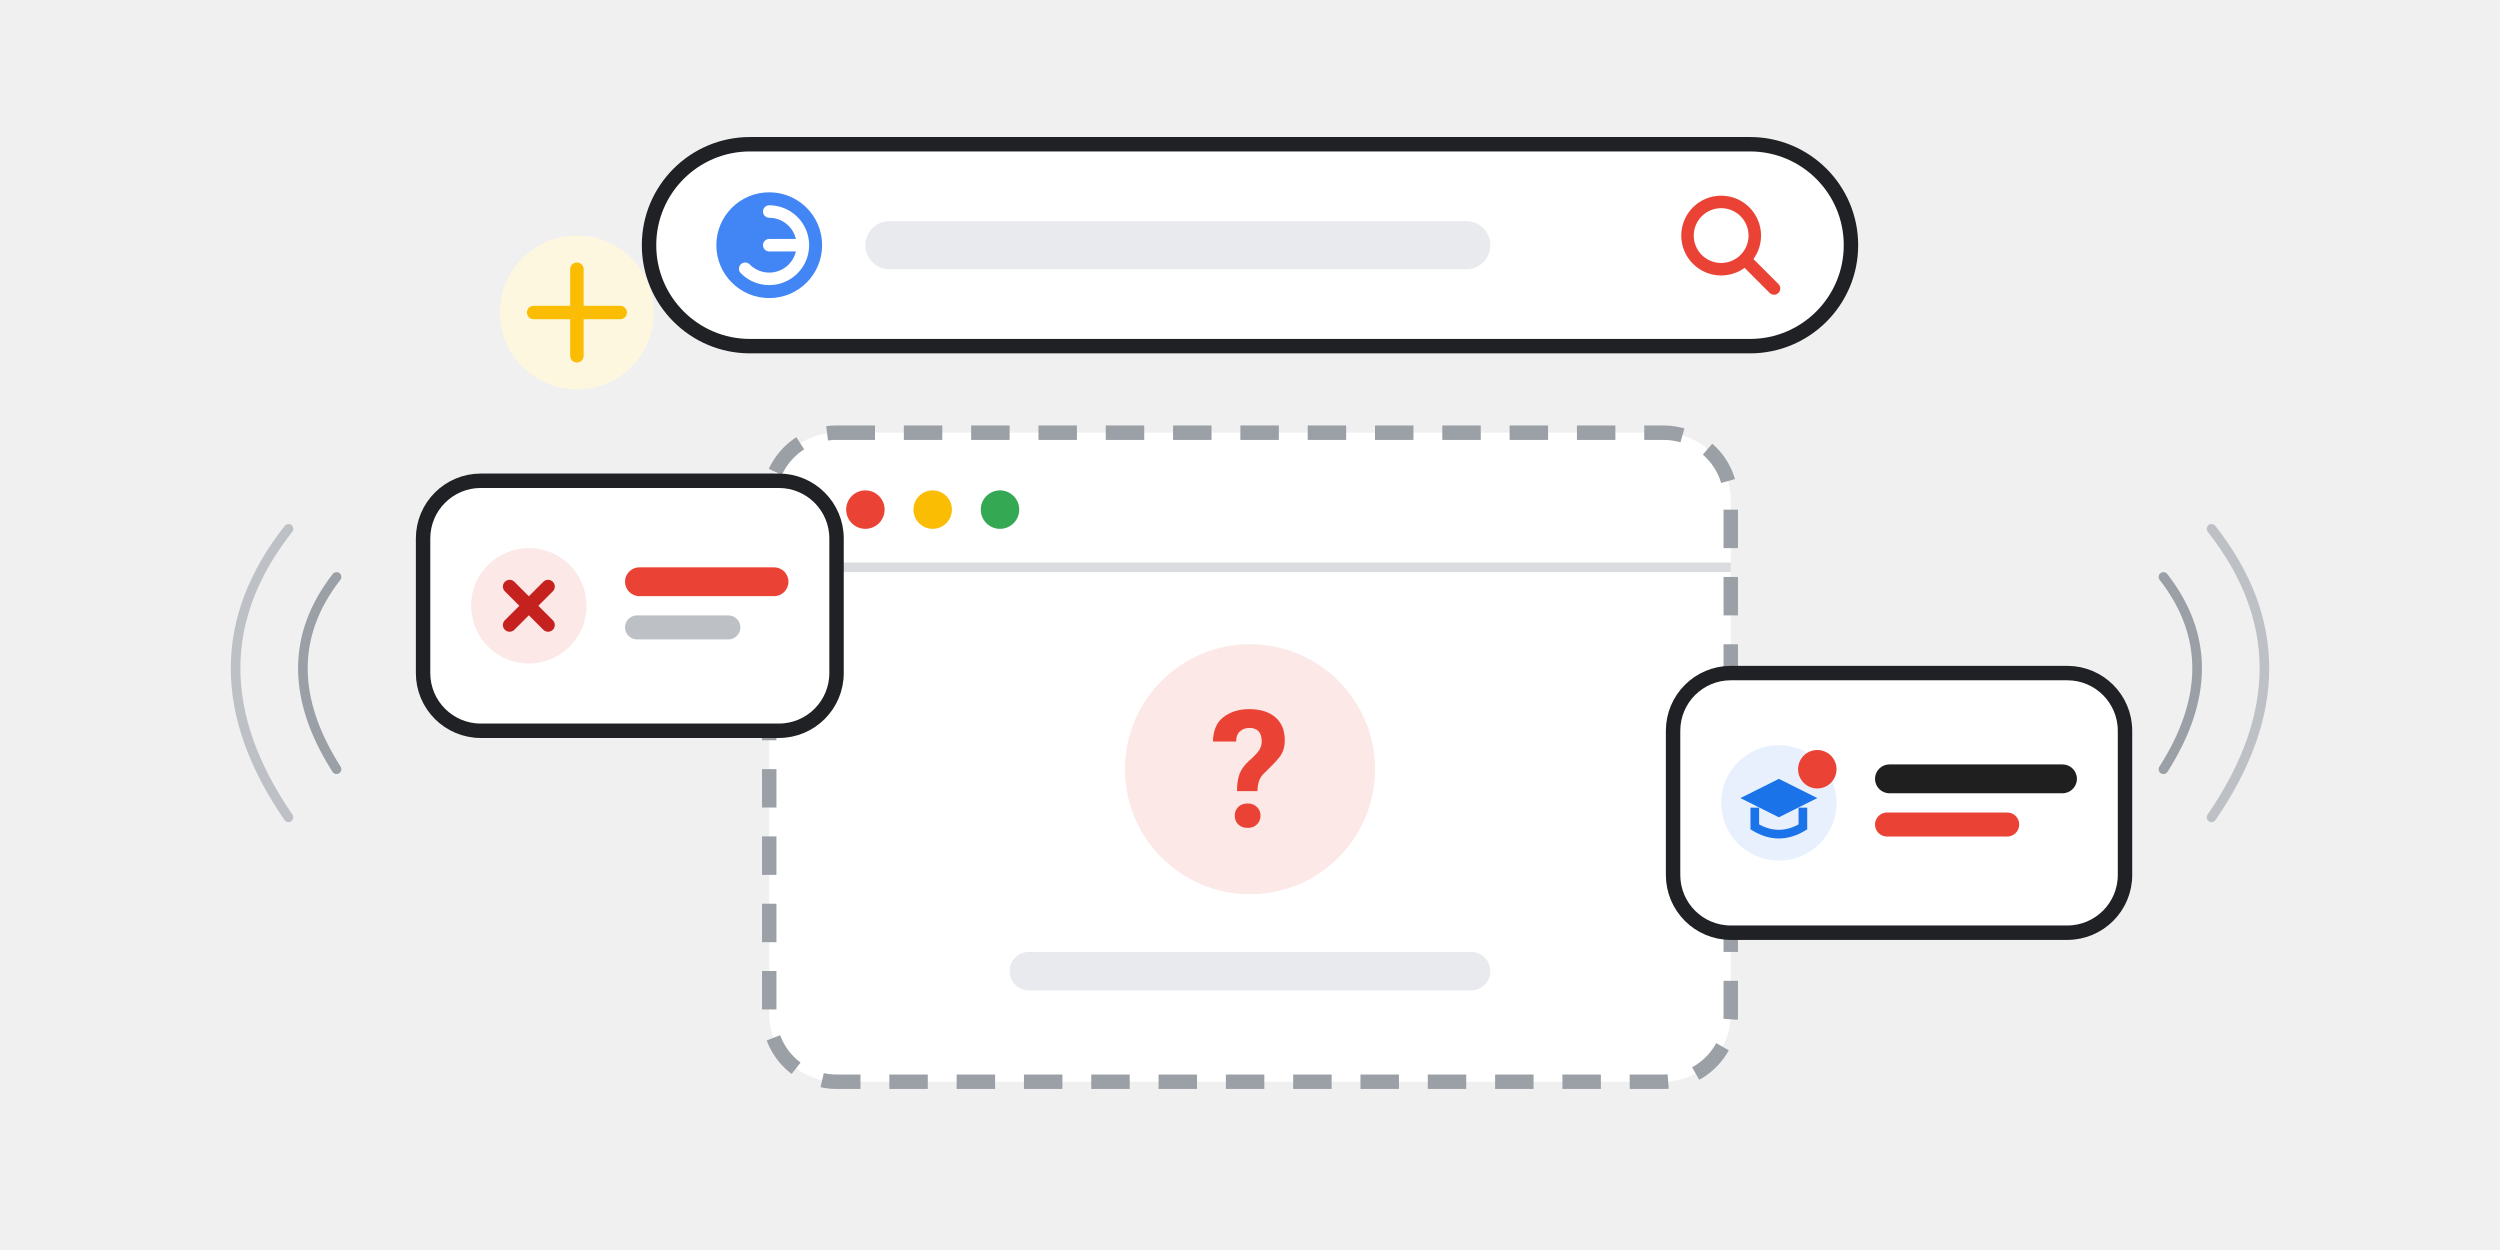
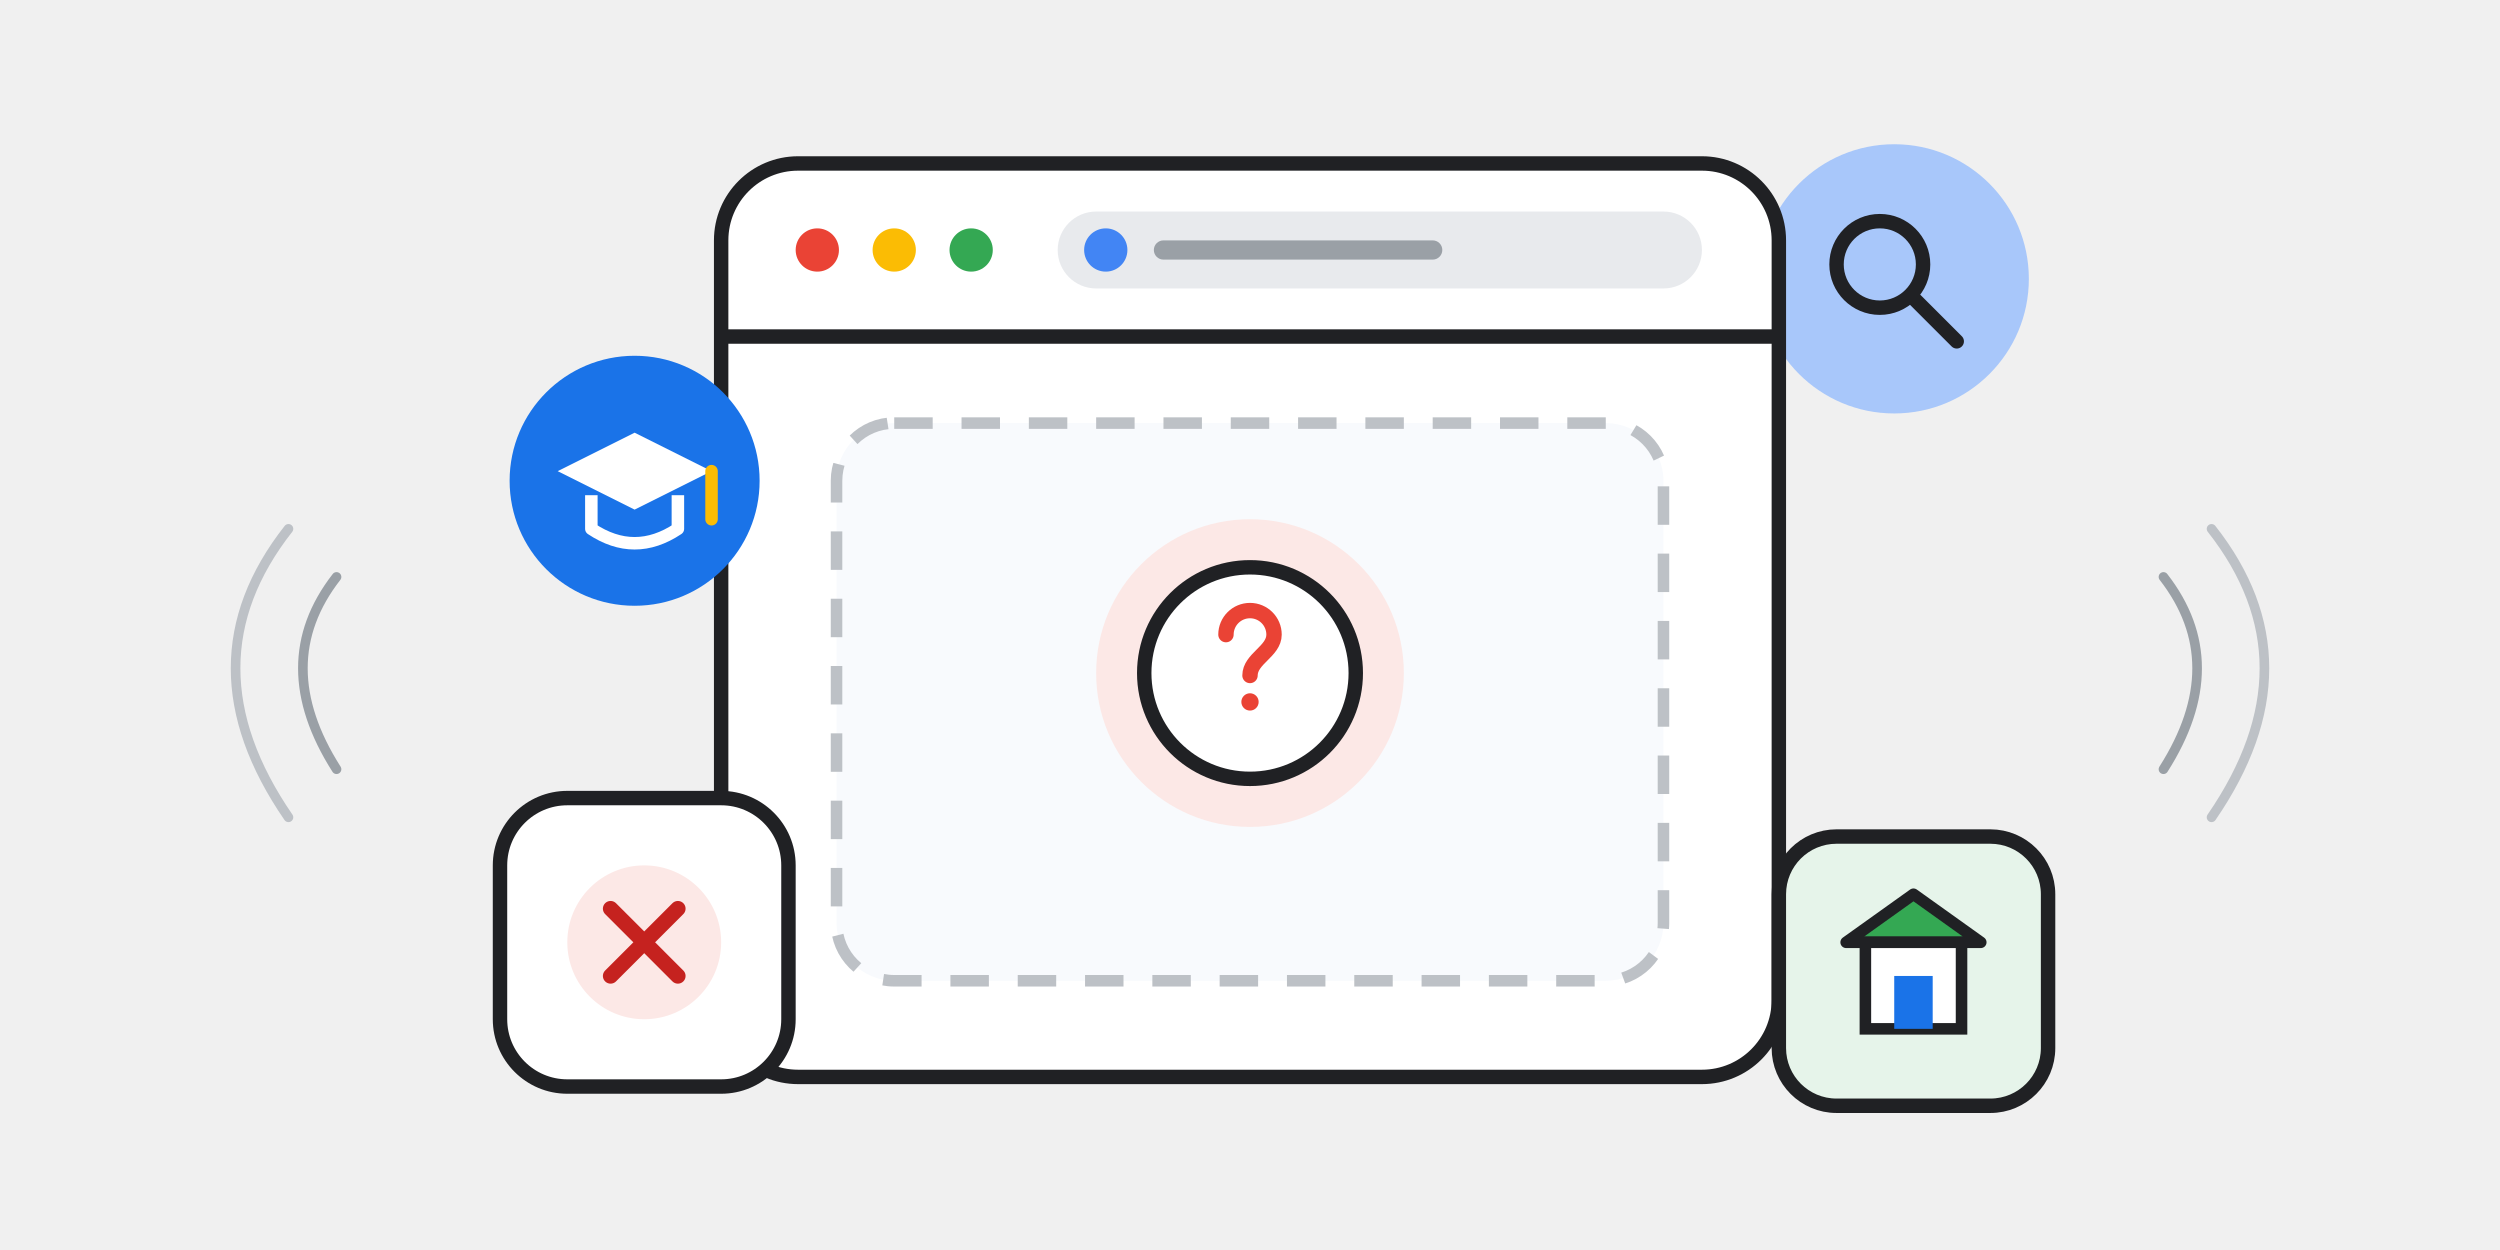
<svg xmlns="http://www.w3.org/2000/svg" viewBox="0 0 520 260" width="520" height="260">
  <path d="M70 120 q-14 18 0 40" fill="none" stroke="#9aa0a6" stroke-width="2" stroke-linecap="round" />
  <path d="M450 120 q14 18 0 40" fill="none" stroke="#9aa0a6" stroke-width="2" stroke-linecap="round" />
  <path d="M60 110 q-22 28 0 60" fill="none" stroke="#bdc1c6" stroke-width="2" stroke-linecap="round" />
  <path d="M460 110 q22 28 0 60" fill="none" stroke="#bdc1c6" stroke-width="2" stroke-linecap="round" />
-   <rect x="135" y="30" width="250" height="42" rx="21" fill="#ffffff" stroke="#202124" stroke-width="3" />
-   <circle cx="160" cy="51" r="11" fill="#4285f4" />
-   <path d="M160 44 a7 7 0 1 1 -5 11.9" fill="none" stroke="#ffffff" stroke-width="2.6" stroke-linecap="round" />
-   <path d="M160 51 h7" stroke="#ffffff" stroke-width="2.6" stroke-linecap="round" />
-   <rect x="180" y="46" width="130" height="10" rx="5" fill="#e8eaed" />
-   <circle cx="358" cy="49" r="7" fill="none" stroke="#ea4335" stroke-width="2.6" />
-   <path d="M363 54 l6 6" stroke="#ea4335" stroke-width="2.6" stroke-linecap="round" />
-   <rect x="160" y="90" width="200" height="135" rx="14" fill="#ffffff" stroke="#9aa0a6" stroke-width="3" stroke-dasharray="8 6" />
-   <circle cx="180" cy="106" r="4" fill="#ea4335" />
-   <circle cx="194" cy="106" r="4" fill="#fbbc04" />
-   <circle cx="208" cy="106" r="4" fill="#34a853" />
-   <path d="M160 118 h200" stroke="#dadce0" stroke-width="2" />
-   <circle cx="260" cy="160" r="26" fill="#fce8e6" />
-   <text x="260" y="172" font-family="'Google Sans', Roboto, Arial" font-size="34" font-weight="700" fill="#ea4335" text-anchor="middle">?</text>
-   <rect x="210" y="198" width="100" height="8" rx="4" fill="#e8eaed" />
-   <rect x="88" y="100" width="86" height="52" rx="12" fill="#fff" stroke="#202124" stroke-width="3" />
-   <circle cx="110" cy="126" r="12" fill="#fce8e6" />
-   <path d="M106 122 l8 8 M114 122 l-8 8" stroke="#c5221f" stroke-width="2.8" stroke-linecap="round" />
-   <rect x="130" y="118" width="34" height="6" rx="3" fill="#ea4335" />
-   <rect x="130" y="128" width="24" height="5" rx="2.5" fill="#bdc1c6" />
-   <rect x="348" y="140" width="94" height="54" rx="12" fill="#fff" stroke="#202124" stroke-width="3" />
-   <circle cx="370" cy="167" r="12" fill="#e8f0fe" />
-   <path d="M362 166 l8 -4 l8 4 l-8 4z" fill="#1a73e8" />
-   <path d="M365 168 v4 q5 3 10 0 v-4" fill="none" stroke="#1a73e8" stroke-width="1.8" />
-   <circle cx="378" cy="160" r="4" fill="#ea4335" />
-   <rect x="390" y="159" width="42" height="6" rx="3" fill="#1f1f1f" />
-   <rect x="390" y="169" width="30" height="5" rx="2.5" fill="#ea4335" />
-   <circle cx="120" cy="65" r="16" fill="#fef7e0" />
-   <path d="M120 56 v18 M111 65 h18" stroke="#fbbc04" stroke-width="2.8" stroke-linecap="round" />
+   <circle cx="394" cy="58" r="28" fill="#a8c7fa" />
+   <circle cx="391" cy="55" r="9" fill="none" stroke="#202124" stroke-width="3" />
+   <path d="M398 62 l9 9" stroke="#202124" stroke-width="3" stroke-linecap="round" />
+   <rect x="150" y="34" width="220" height="190" rx="16" fill="#fff" stroke="#202124" stroke-width="3" />
+   <path d="M150 70 H370" stroke="#202124" stroke-width="3" />
+   <circle cx="170" cy="52" r="4.5" fill="#ea4335" />
+   <circle cx="186" cy="52" r="4.5" fill="#fbbc04" />
+   <circle cx="202" cy="52" r="4.5" fill="#34a853" />
+   <rect x="220" y="44" width="134" height="16" rx="8" fill="#e8eaed" />
+   <circle cx="230" cy="52" r="4.5" fill="#4285f4" />
+   <rect x="240" y="50" width="60" height="4" rx="2" fill="#9aa0a6" />
+   <rect x="174" y="88" width="172" height="116" rx="12" fill="#f8fafd" stroke="#bdc1c6" stroke-width="2.4" stroke-dasharray="8 6" />
+   <circle cx="260" cy="140" r="32" fill="#fce8e6" />
+   <circle cx="260" cy="140" r="22" fill="#fff" stroke="#202124" stroke-width="3" />
+   <path d="M255 132 a5 5 0 0 1 10 0 c0 3.5 -5 5 -5 8.5" fill="none" stroke="#ea4335" stroke-width="3.2" stroke-linecap="round" />
+   <circle cx="260" cy="146" r="1.8" fill="#ea4335" />
+   <circle cx="132" cy="100" r="26" fill="#1a73e8" />
+   <path d="M116 98 L132 90 L148 98 L132 106Z" fill="#ffffff" />
+   <path d="M123 103 v7 q9 6 18 0 v-7" fill="none" stroke="#ffffff" stroke-width="2.6" stroke-linejoin="round" />
+   <path d="M148 98 v10" stroke="#fbbc04" stroke-width="2.6" stroke-linecap="round" />
+   <rect x="104" y="166" width="60" height="60" rx="14" fill="#ffffff" stroke="#202124" stroke-width="3" />
+   <circle cx="134" cy="196" r="16" fill="#fce8e6" />
+   <path d="M127 189 l14 14 M141 189 l-14 14" stroke="#c5221f" stroke-width="3.2" stroke-linecap="round" />
+   <rect x="370" y="174" width="56" height="56" rx="12" fill="#e6f4ea" stroke="#202124" stroke-width="3" />
+   <path d="M384 196 l14 -10 l14 10z" fill="#34a853" stroke="#202124" stroke-width="2.4" stroke-linejoin="round" />
+   <rect x="388" y="196" width="20" height="18" fill="#fff" stroke="#202124" stroke-width="2.4" />
+   <rect x="394" y="203" width="8" height="11" fill="#1a73e8" />
</svg>
